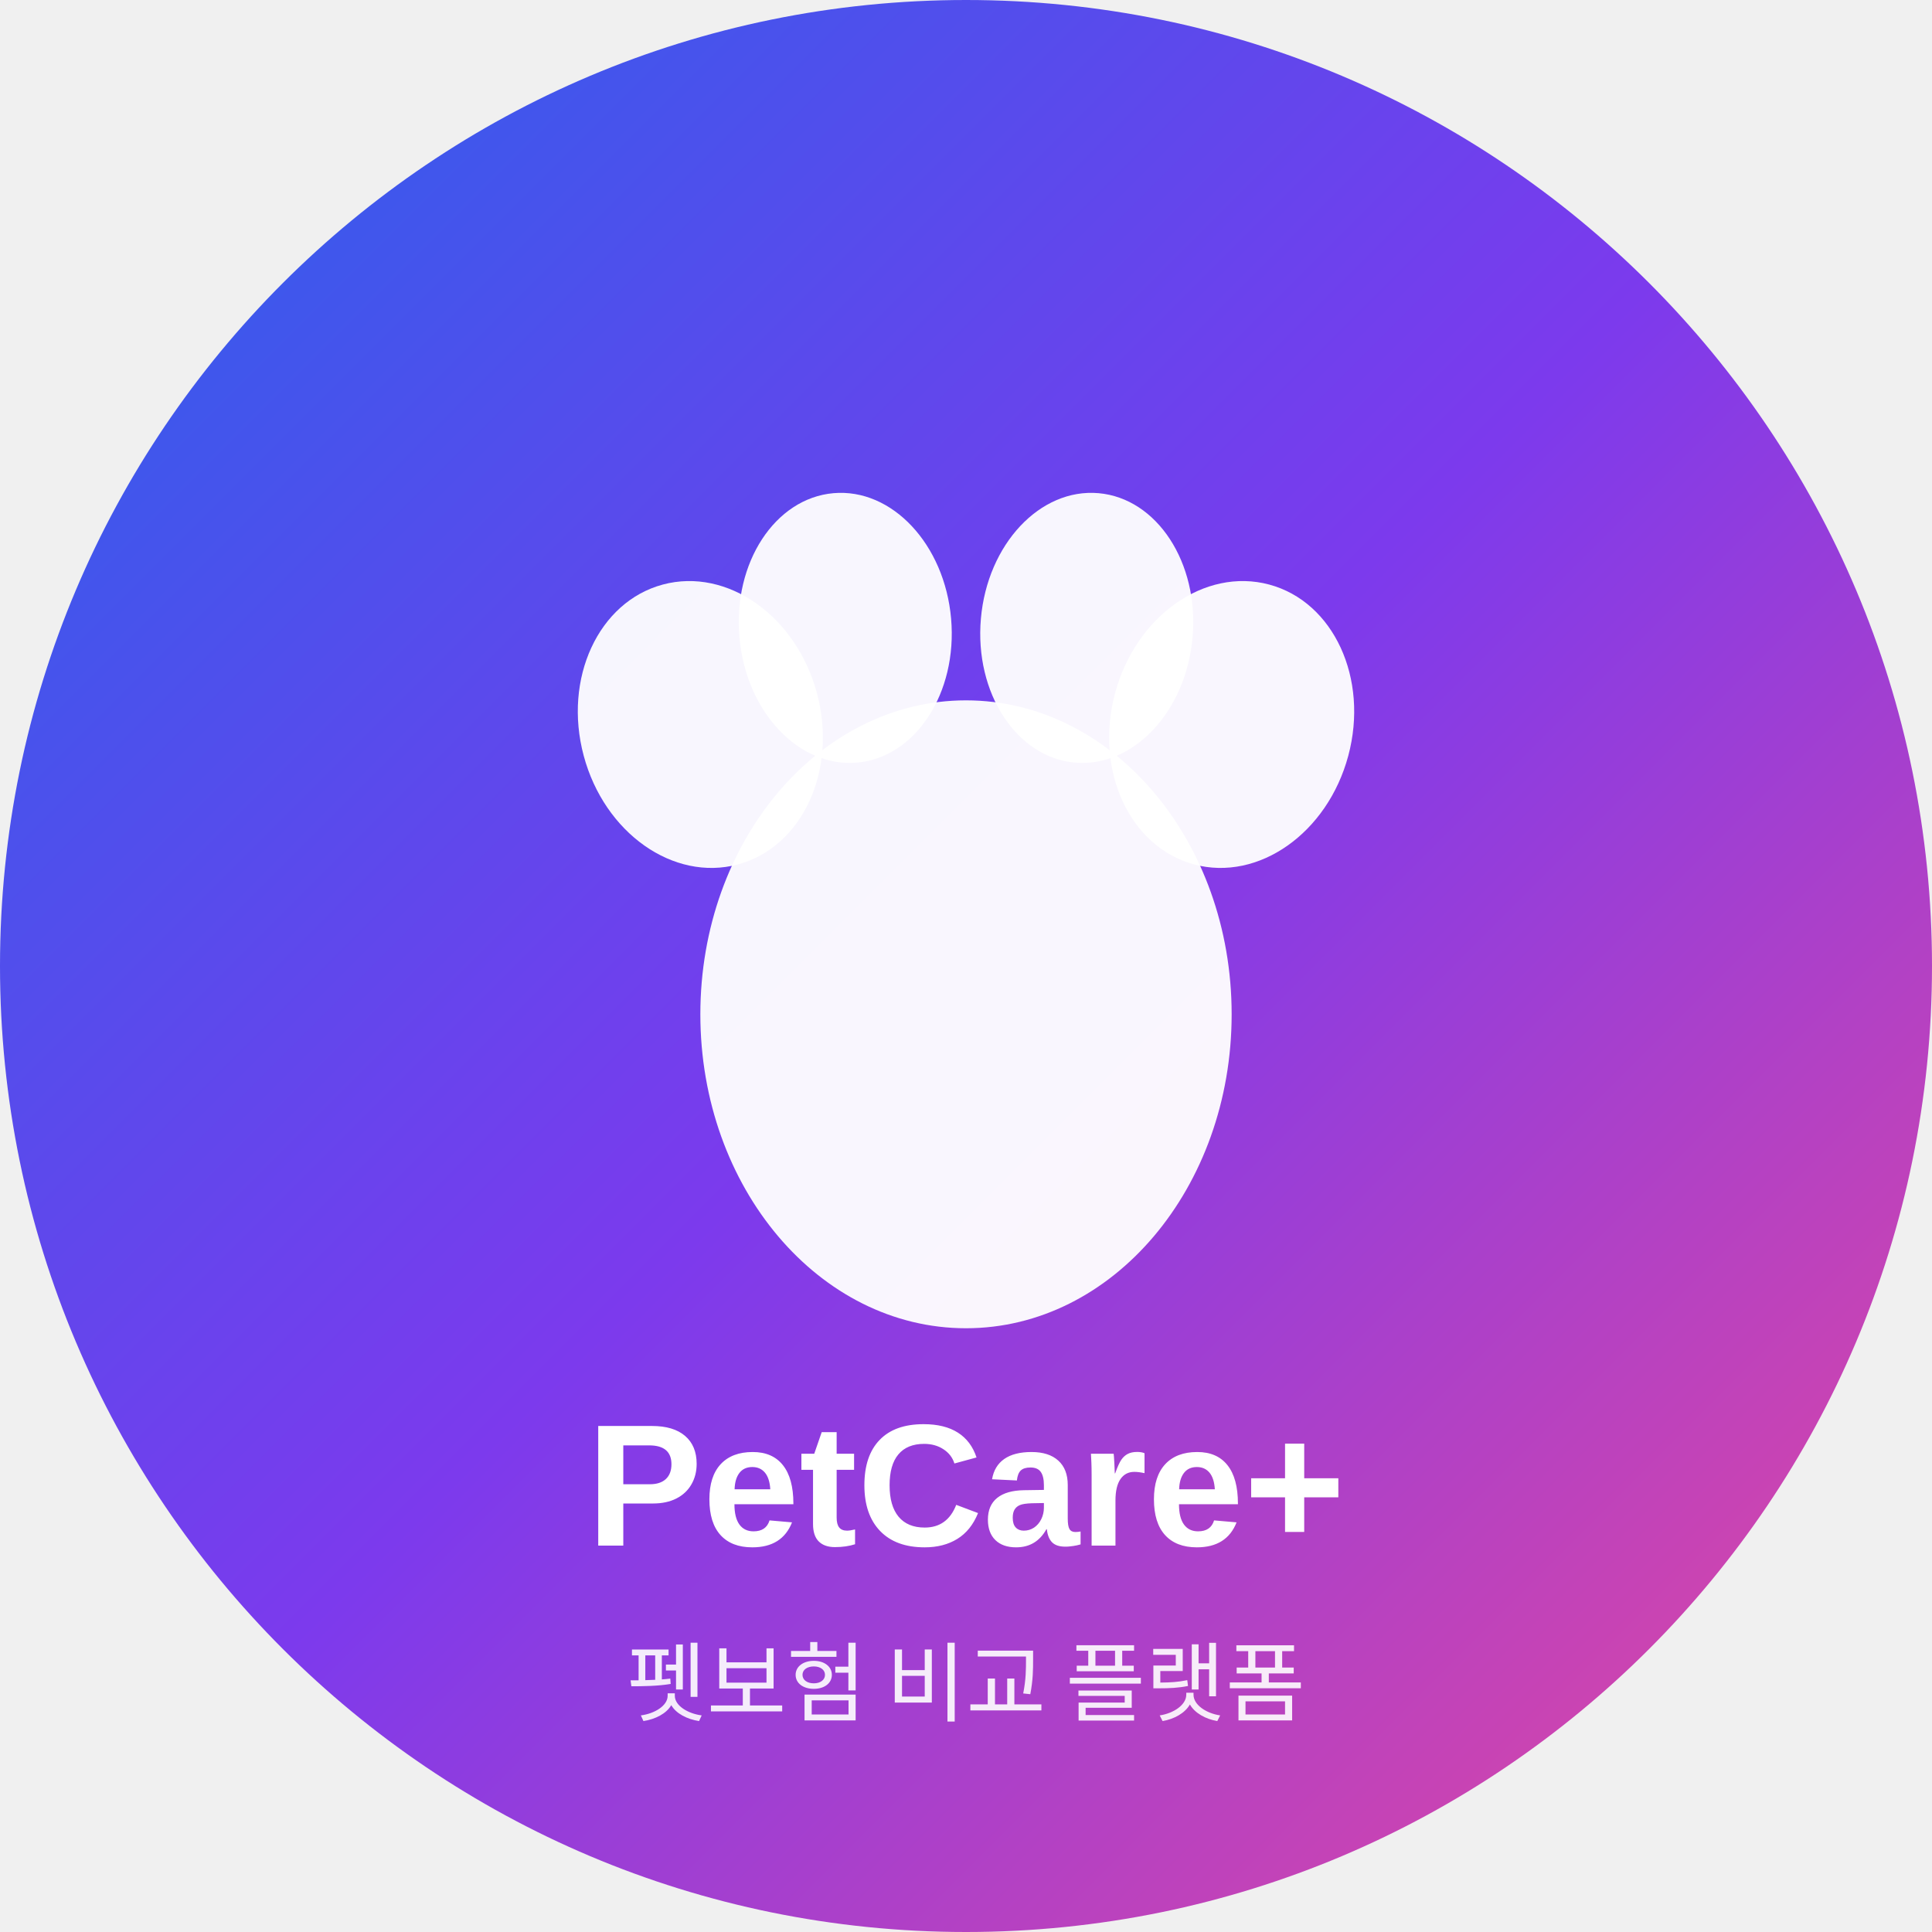
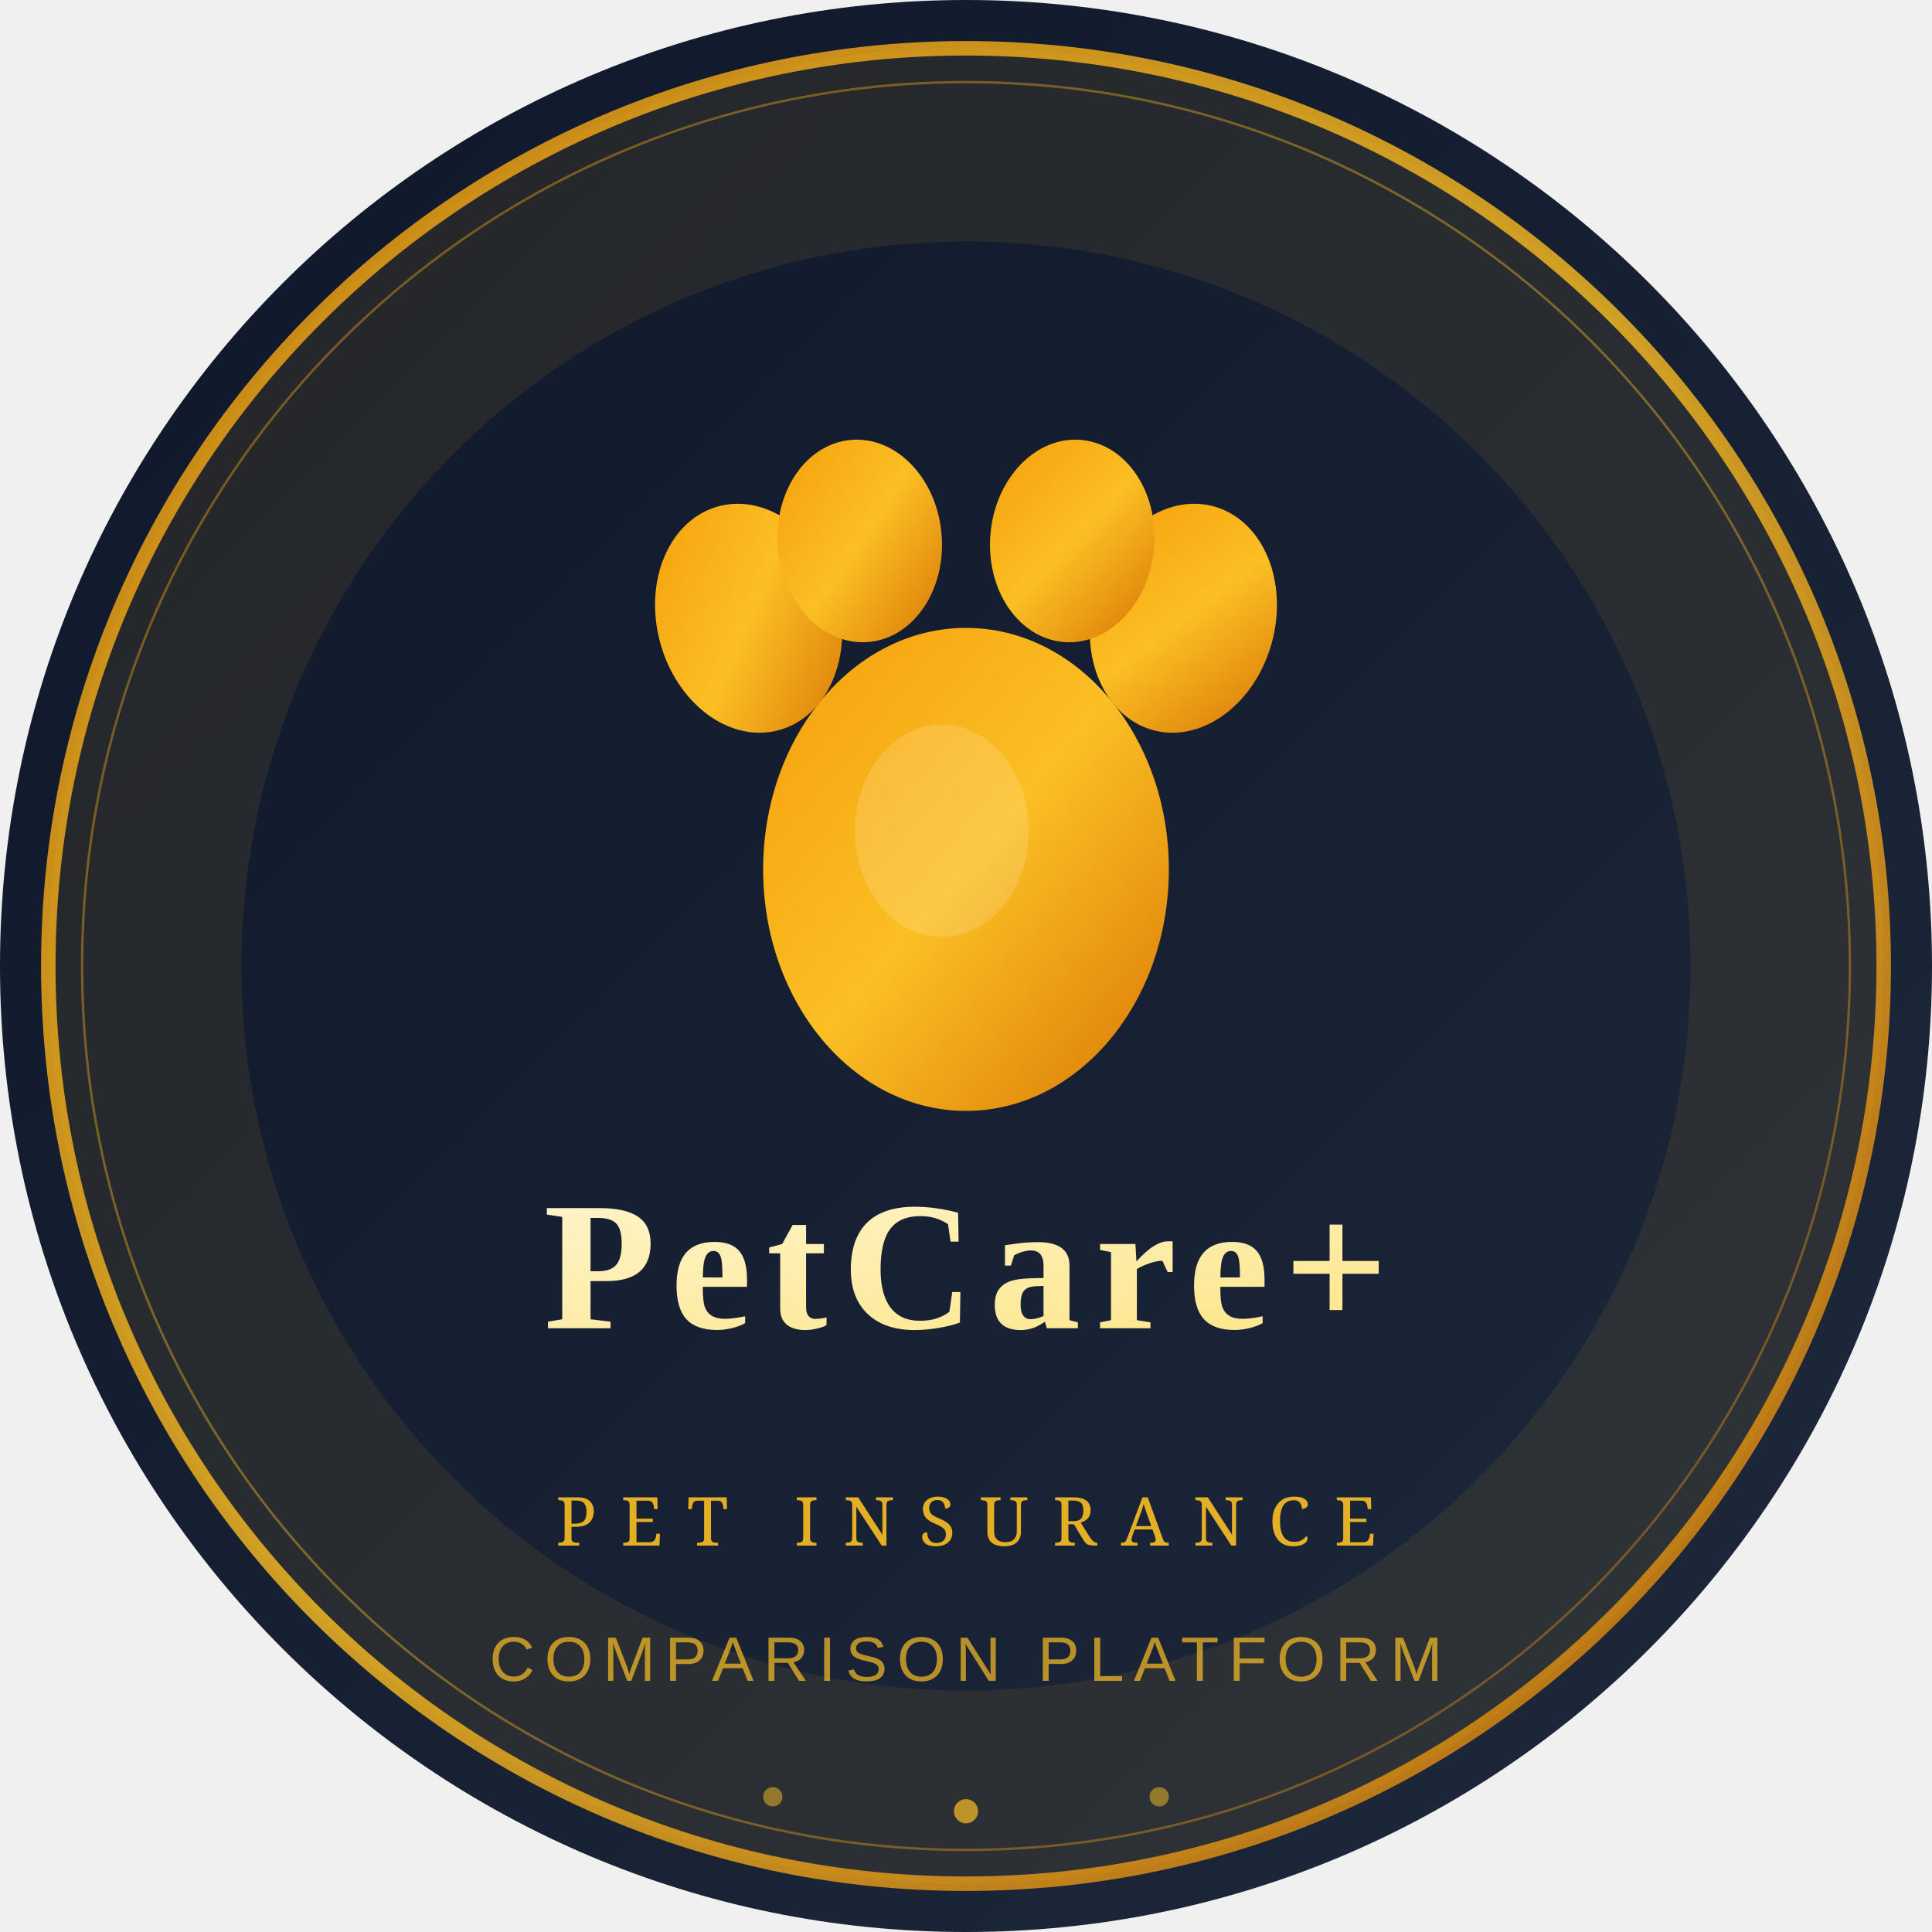
<svg xmlns="http://www.w3.org/2000/svg" width="400" height="400" viewBox="0 0 400 400">
  <defs>
-     <linearGradient id="bg1" x1="0%" y1="0%" x2="100%" y2="100%">
-       <stop offset="0%" style="stop-color:#2563eb" />
-       <stop offset="50%" style="stop-color:#7c3aed" />
-       <stop offset="100%" style="stop-color:#ec4899" />
+     <linearGradient id="bg" x1="0%" y1="0%" x2="100%" y2="100%">
+       <stop offset="0%" style="stop-color:#0f172a" />
+       <stop offset="100%" style="stop-color:#1e293b" />
    </linearGradient>
+     <linearGradient id="gold" x1="0%" y1="0%" x2="100%" y2="100%">
+       <stop offset="0%" style="stop-color:#f59e0b" />
+       <stop offset="50%" style="stop-color:#fbbf24" />
+       <stop offset="100%" style="stop-color:#d97706" />
+     </linearGradient>
+     <linearGradient id="goldLight" x1="0%" y1="0%" x2="100%" y2="100%">
+       <stop offset="0%" style="stop-color:#fef3c7" />
+       <stop offset="100%" style="stop-color:#fde68a" />
+     </linearGradient>
+     <filter id="glow">
+       <feGaussianBlur stdDeviation="3" result="blur" />
+       <feMerge>
+         <feMergeNode in="blur" />
+         <feMergeNode in="SourceGraphic" />
+       </feMerge>
+     </filter>
+     <filter id="shadow">
+       <feDropShadow dx="0" dy="2" stdDeviation="4" flood-color="#000" flood-opacity="0.3" />
+     </filter>
  </defs>
-   <circle cx="200" cy="200" r="200" fill="url(#bg1)" />
-   <ellipse cx="200" cy="210" rx="55" ry="65" fill="white" opacity="0.95" />
-   <ellipse cx="145" cy="150" rx="25" ry="30" fill="white" opacity="0.95" transform="rotate(-15, 145, 150)" />
-   <ellipse cx="255" cy="150" rx="25" ry="30" fill="white" opacity="0.95" transform="rotate(15, 255, 150)" />
-   <ellipse cx="175" cy="130" rx="22" ry="28" fill="white" opacity="0.95" transform="rotate(-5, 175, 130)" />
-   <ellipse cx="225" cy="130" rx="22" ry="28" fill="white" opacity="0.95" transform="rotate(5, 225, 130)" />
-   <text x="200" y="320" text-anchor="middle" font-family="Arial, sans-serif" font-size="36" font-weight="bold" fill="white">PetCare+</text>
-   <text x="200" y="355" text-anchor="middle" font-family="Arial, sans-serif" font-size="18" fill="rgba(255,255,255,0.9)">펫보험 비교 플랫폼</text>
+   <circle cx="200" cy="200" r="200" fill="url(#bg)" />
+   <circle cx="200" cy="200" r="190" fill="none" stroke="url(#gold)" stroke-width="3" opacity="0.8" />
+   <circle cx="200" cy="200" r="183" fill="none" stroke="url(#gold)" stroke-width="0.5" opacity="0.4" />
+   <circle cx="200" cy="200" r="170" fill="none" stroke="rgba(251,191,36,0.08)" stroke-width="40" />
+   <g filter="shadow">
+     <ellipse cx="200" cy="180" rx="42" ry="50" fill="url(#gold)" />
+     <ellipse cx="155" cy="128" rx="19" ry="24" fill="url(#gold)" transform="rotate(-15, 155, 128)" />
+     <ellipse cx="245" cy="128" rx="19" ry="24" fill="url(#gold)" transform="rotate(15, 245, 128)" />
+     <ellipse cx="178" cy="112" rx="17" ry="21" fill="url(#gold)" transform="rotate(-5, 178, 112)" />
+     <ellipse cx="222" cy="112" rx="17" ry="21" fill="url(#gold)" transform="rotate(5, 222, 112)" />
+   </g>
+   <ellipse cx="195" cy="172" rx="18" ry="22" fill="rgba(255,255,255,0.15)" />
+   <text x="200" y="275" text-anchor="middle" font-family="'Georgia', 'Times New Roman', serif" font-size="38" font-weight="bold" fill="url(#goldLight)" filter="glow" letter-spacing="3">PetCare+</text>
+   <line x1="120" y1="292" x2="280" y2="292" stroke="url(#gold)" stroke-width="1" opacity="0.5" />
+   <text x="200" y="320" text-anchor="middle" font-family="'Georgia', serif" font-size="14" fill="#fbbf24" opacity="0.9" letter-spacing="5">PET INSURANCE</text>
+   <text x="200" y="348" text-anchor="middle" font-family="Arial, sans-serif" font-size="13" fill="rgba(251,191,36,0.7)" letter-spacing="2">COMPARISON PLATFORM</text>
+   <circle cx="160" cy="372" r="2" fill="#fbbf24" opacity="0.5" />
+   <circle cx="200" cy="375" r="2.5" fill="#fbbf24" opacity="0.7" />
+   <circle cx="240" cy="372" r="2" fill="#fbbf24" opacity="0.5" />
</svg>
